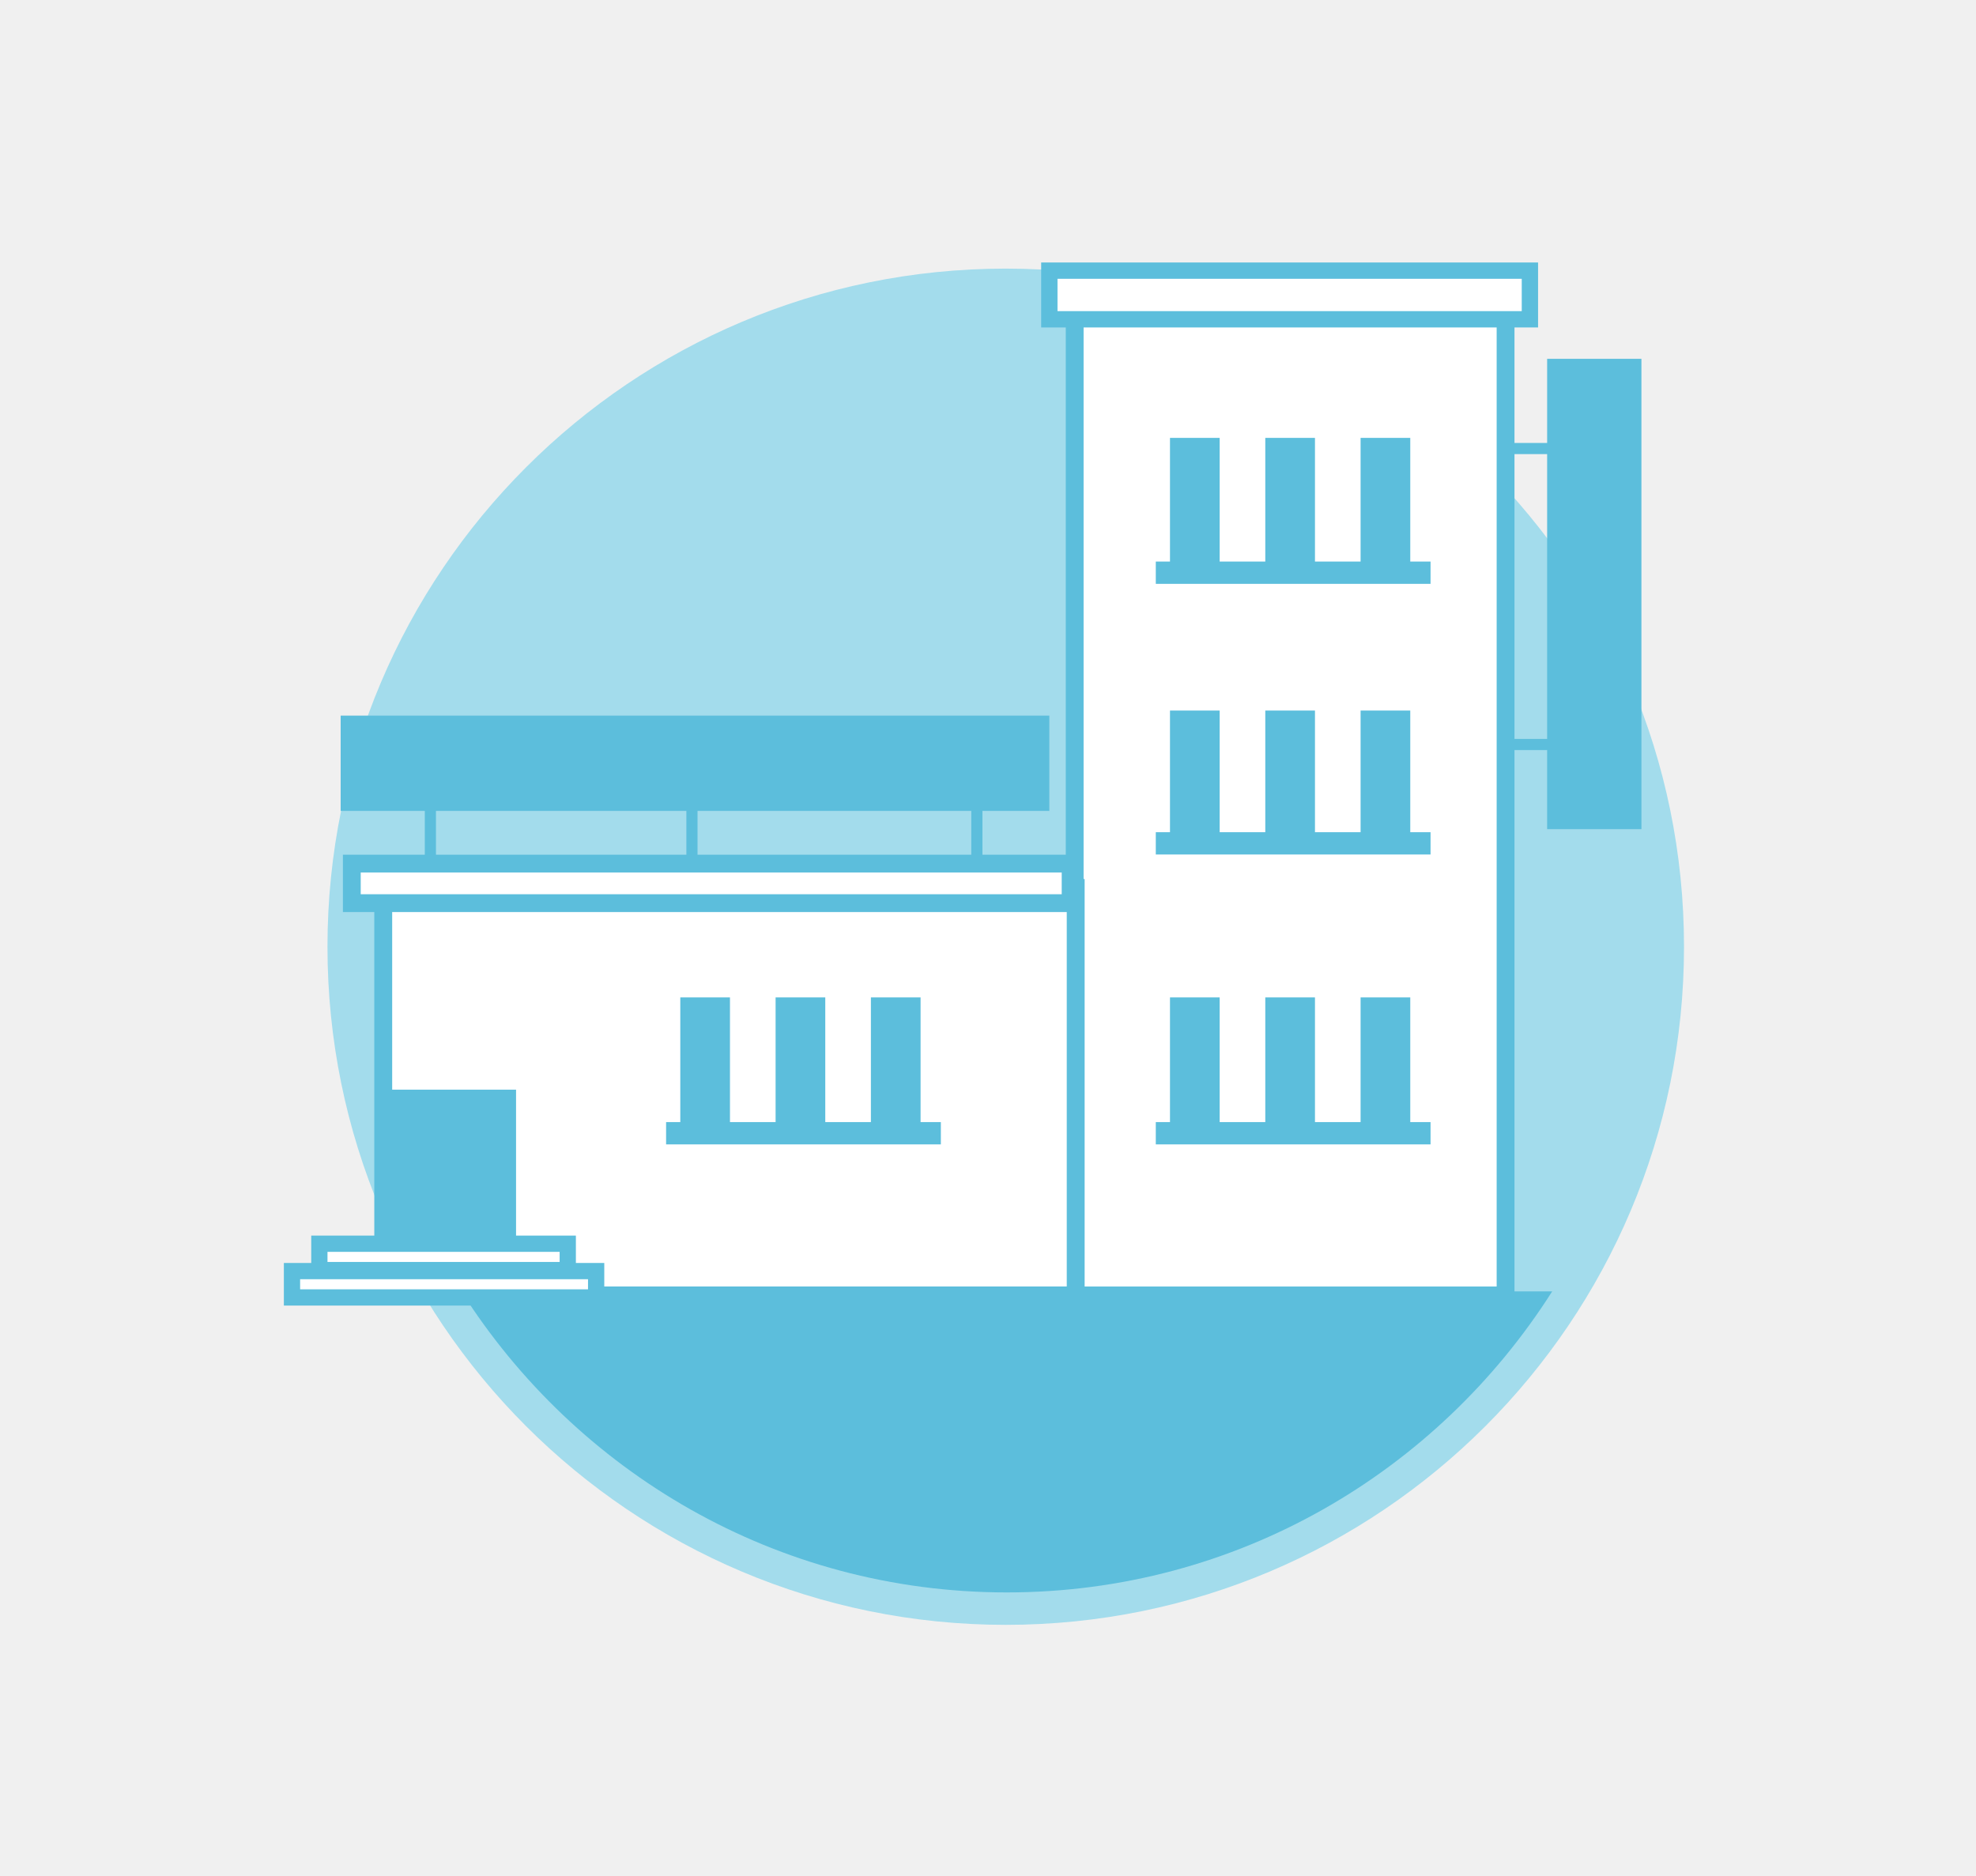
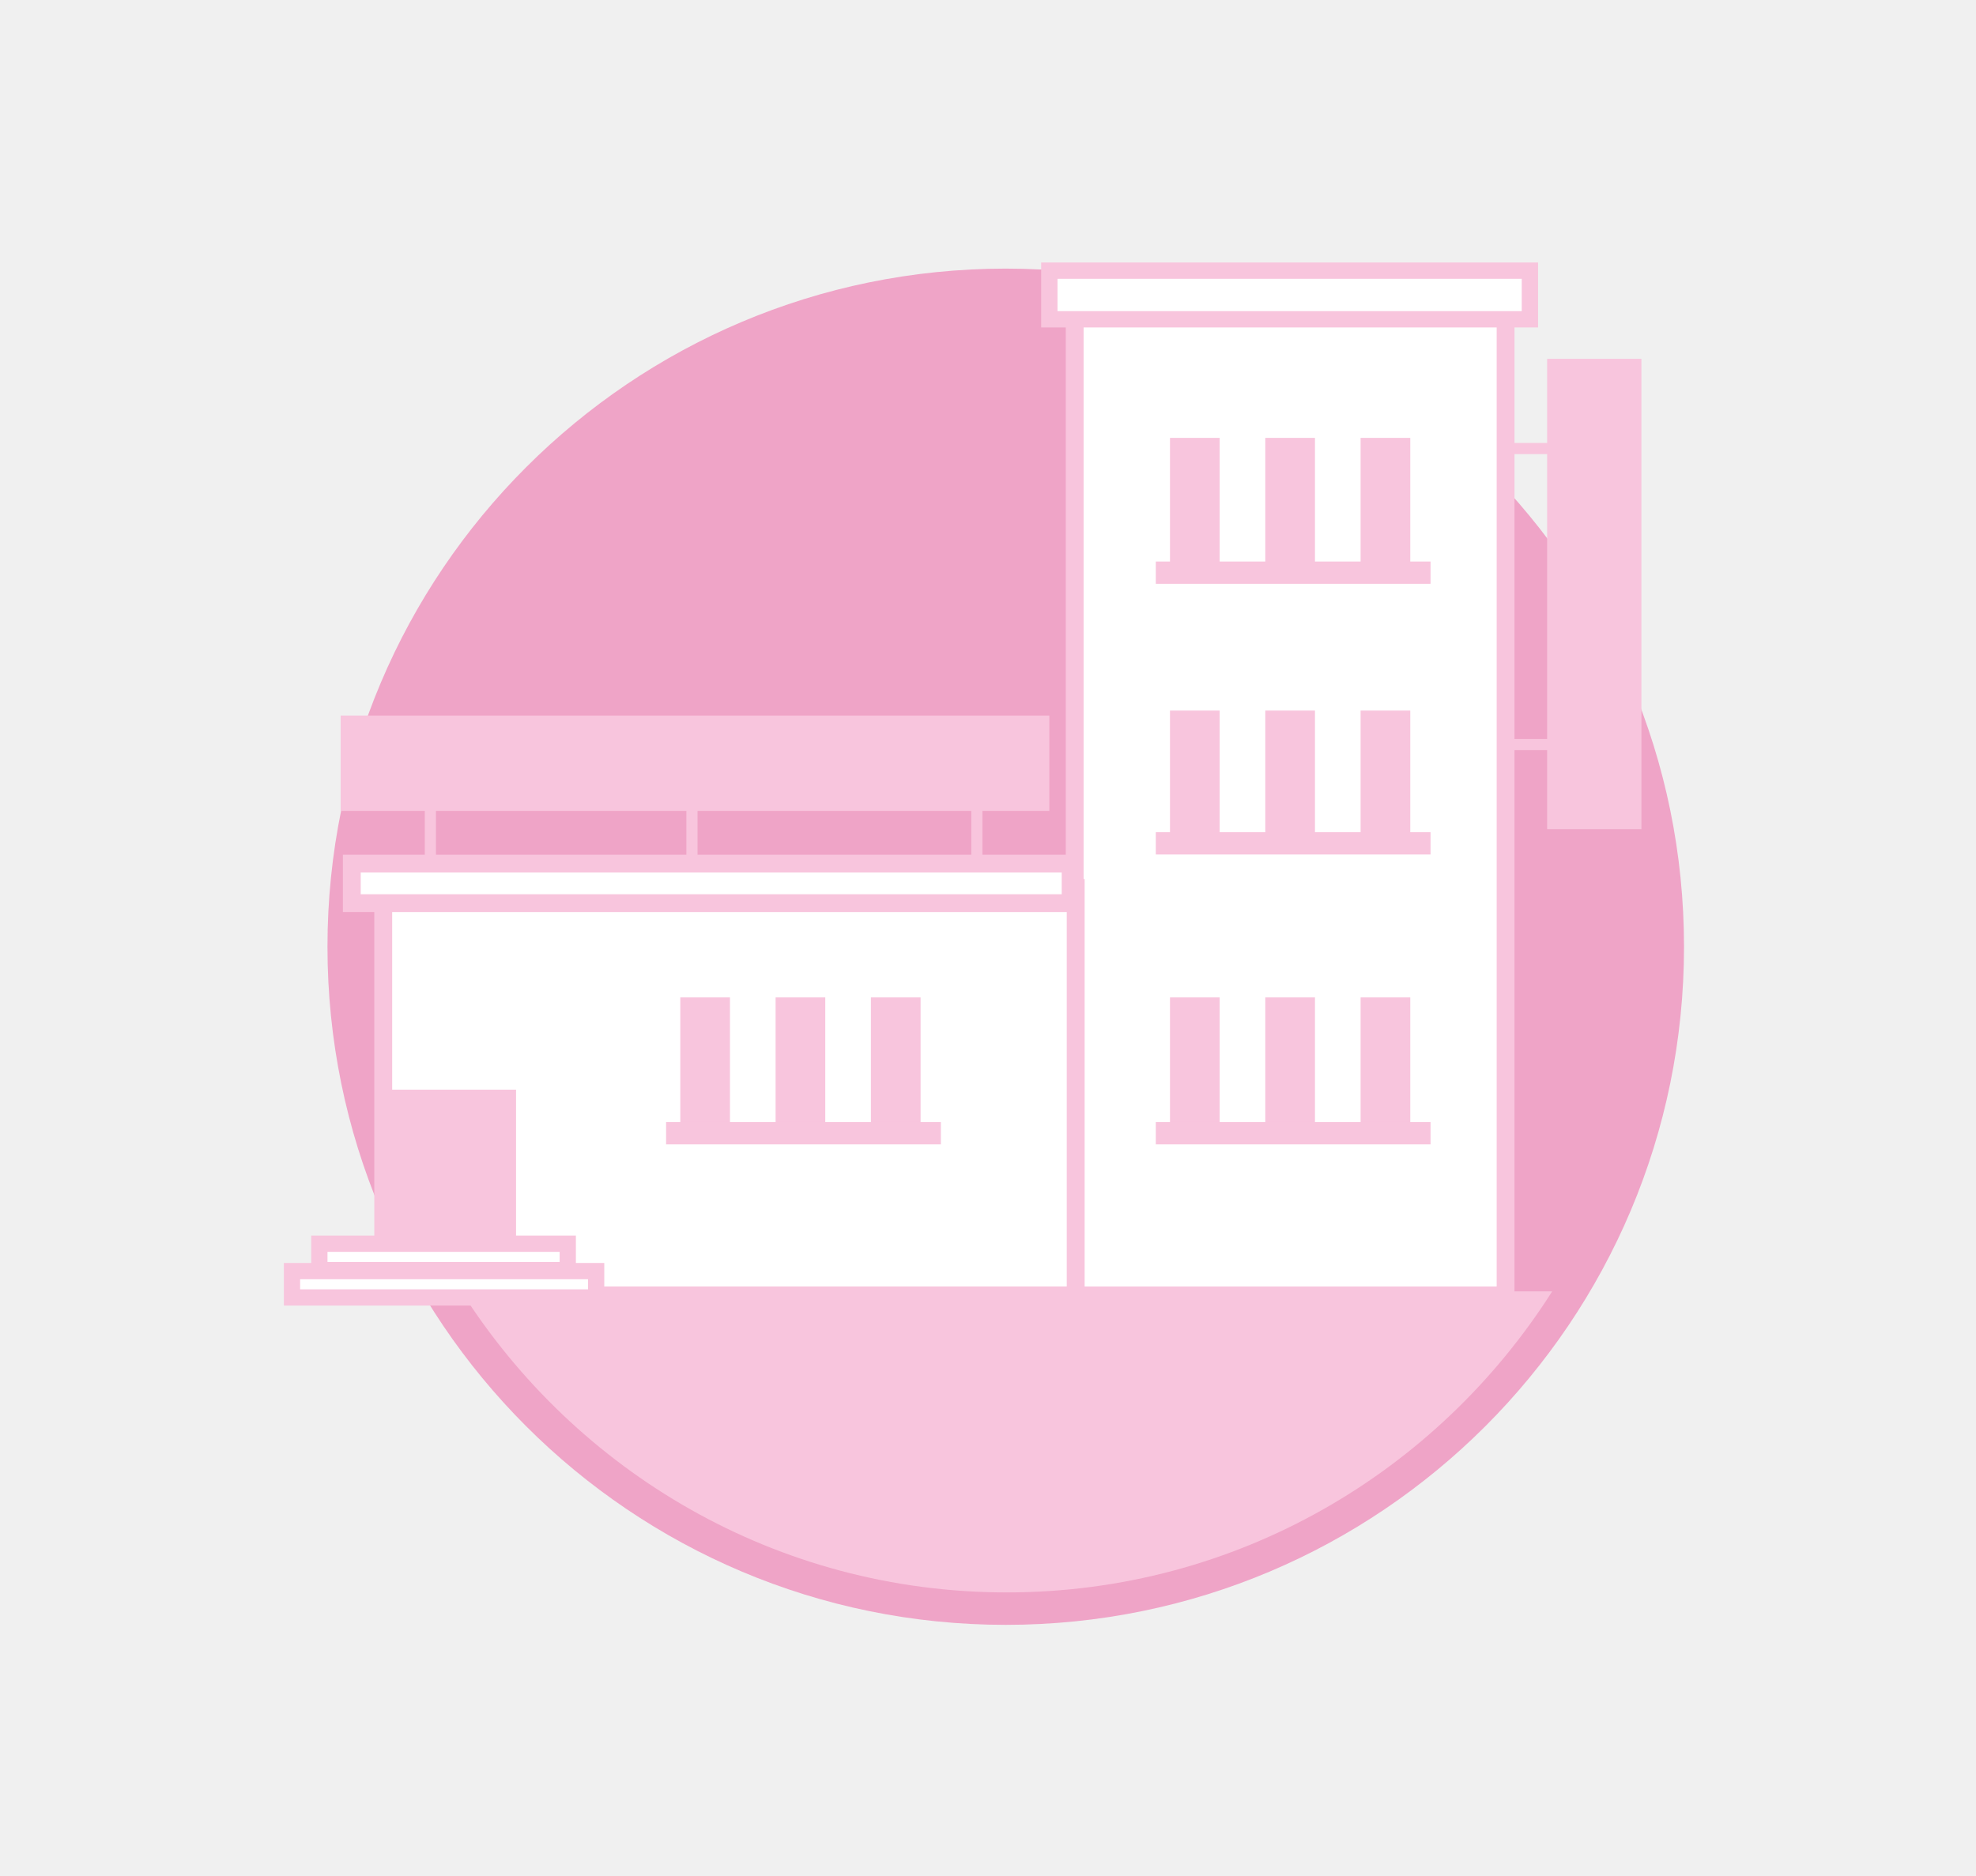
<svg xmlns="http://www.w3.org/2000/svg" version="1.1" id="Capa_1" x="0px" y="0px" viewBox="47 -42 194.9 185" style="enable-background:new 47 -42 194.9 185;" xml:space="preserve">
  <style type="text/css">
- 	.st0{fill:#A3DCEC;}
- 	.st1{fill:#5CBEDC;}
- 	.st2{fill:#FFFFFF;stroke:#5CBEDC;stroke-width:1.758;stroke-miterlimit:10;}
- 	.st3{fill:#FFFFFF;stroke:#5CBEDC;stroke-width:1.61;stroke-miterlimit:10;}
- 	.st4{fill:#FFFFFF;stroke:#5CBEDC;stroke-width:1.764;stroke-miterlimit:10;}
- 	.st5{fill:#FFFFFF;stroke:#5CBEDC;stroke-width:1.603;stroke-miterlimit:10;}
+ 	.st0{fill:#efa4c7;}
+ 	.st1{fill:#f8c5dd;}
+ 	.st2{fill:#FFFFFF;stroke:#f8c5dd;stroke-width:1.758;stroke-miterlimit:10;}
+ 	.st3{fill:#FFFFFF;stroke:#f8c5dd;stroke-width:1.61;stroke-miterlimit:10;}
+ 	.st4{fill:#FFFFFF;stroke:#f8c5dd;stroke-width:1.764;stroke-miterlimit:10;}
+ 	.st5{fill:#FFFFFF;stroke:#f8c5dd;stroke-width:1.603;stroke-miterlimit:10;}
</style>
  <g>
    <circle class="st0" cx="146.2" cy="51.4" r="66.9" />
    <path class="st1" d="M92.5,85.4c11.3,17.8,31.1,29.7,53.8,29.7s42.5-11.9,53.8-29.7H92.5z" />
    <rect x="153" y="-14.7" class="st2" width="42.5" height="100.5" />
    <rect x="150.5" y="-15.3" class="st3" width="47.4" height="4.8" />
    <rect x="84.8" y="45.6" class="st4" width="68.3" height="40.2" />
    <rect x="78.5" y="80.7" class="st5" width="24.5" height="2.6" />
    <rect x="75.8" y="83.4" class="st5" width="30" height="2.6" />
    <rect x="84.2" y="65.5" class="st1" width="13.7" height="15.1" />
    <g>
      <rect x="162.4" y="1.2" class="st1" width="4.9" height="13" />
      <rect x="171.8" y="1.2" class="st1" width="4.9" height="13" />
      <rect x="181.2" y="1.2" class="st1" width="4.9" height="13" />
    </g>
    <g>
      <rect x="162.4" y="28.1" class="st1" width="4.9" height="13" />
      <rect x="171.8" y="28.1" class="st1" width="4.9" height="13" />
      <rect x="181.2" y="28.1" class="st1" width="4.9" height="13" />
    </g>
    <g>
      <rect x="162.4" y="56.4" class="st1" width="4.9" height="13" />
      <rect x="171.8" y="56.4" class="st1" width="4.9" height="13" />
      <rect x="181.2" y="56.4" class="st1" width="4.9" height="13" />
    </g>
    <rect x="81.7" y="43.2" class="st2" width="70.9" height="3.9" />
    <rect x="199.6" y="-6.6" class="st1" width="9.3" height="46.4" />
    <rect x="196.3" y="1.7" class="st1" width="3.5" height="1.1" />
    <rect x="196.3" y="30.9" class="st1" width="3.5" height="1.1" />
    <rect x="161" y="13.4" class="st1" width="27.1" height="2.2" />
    <rect x="161" y="40.1" class="st1" width="27.1" height="2.2" />
    <rect x="161" y="68.7" class="st1" width="27.1" height="2.2" />
    <g>
      <rect x="114.1" y="56.4" class="st1" width="4.9" height="13" />
      <rect x="123.5" y="56.4" class="st1" width="4.9" height="13" />
      <rect x="132.9" y="56.4" class="st1" width="4.9" height="13" />
    </g>
    <rect x="112.7" y="68.7" class="st1" width="27.1" height="2.2" />
    <rect x="80.6" y="28.6" class="st1" width="69.9" height="9.4" />
    <g>
      <rect x="114.7" y="35.3" class="st1" width="1.1" height="7.5" />
      <rect x="142.8" y="35.3" class="st1" width="1.1" height="7.5" />
    </g>
    <rect x="88.9" y="35.3" class="st1" width="1.1" height="7.5" />
  </g>
</svg>
